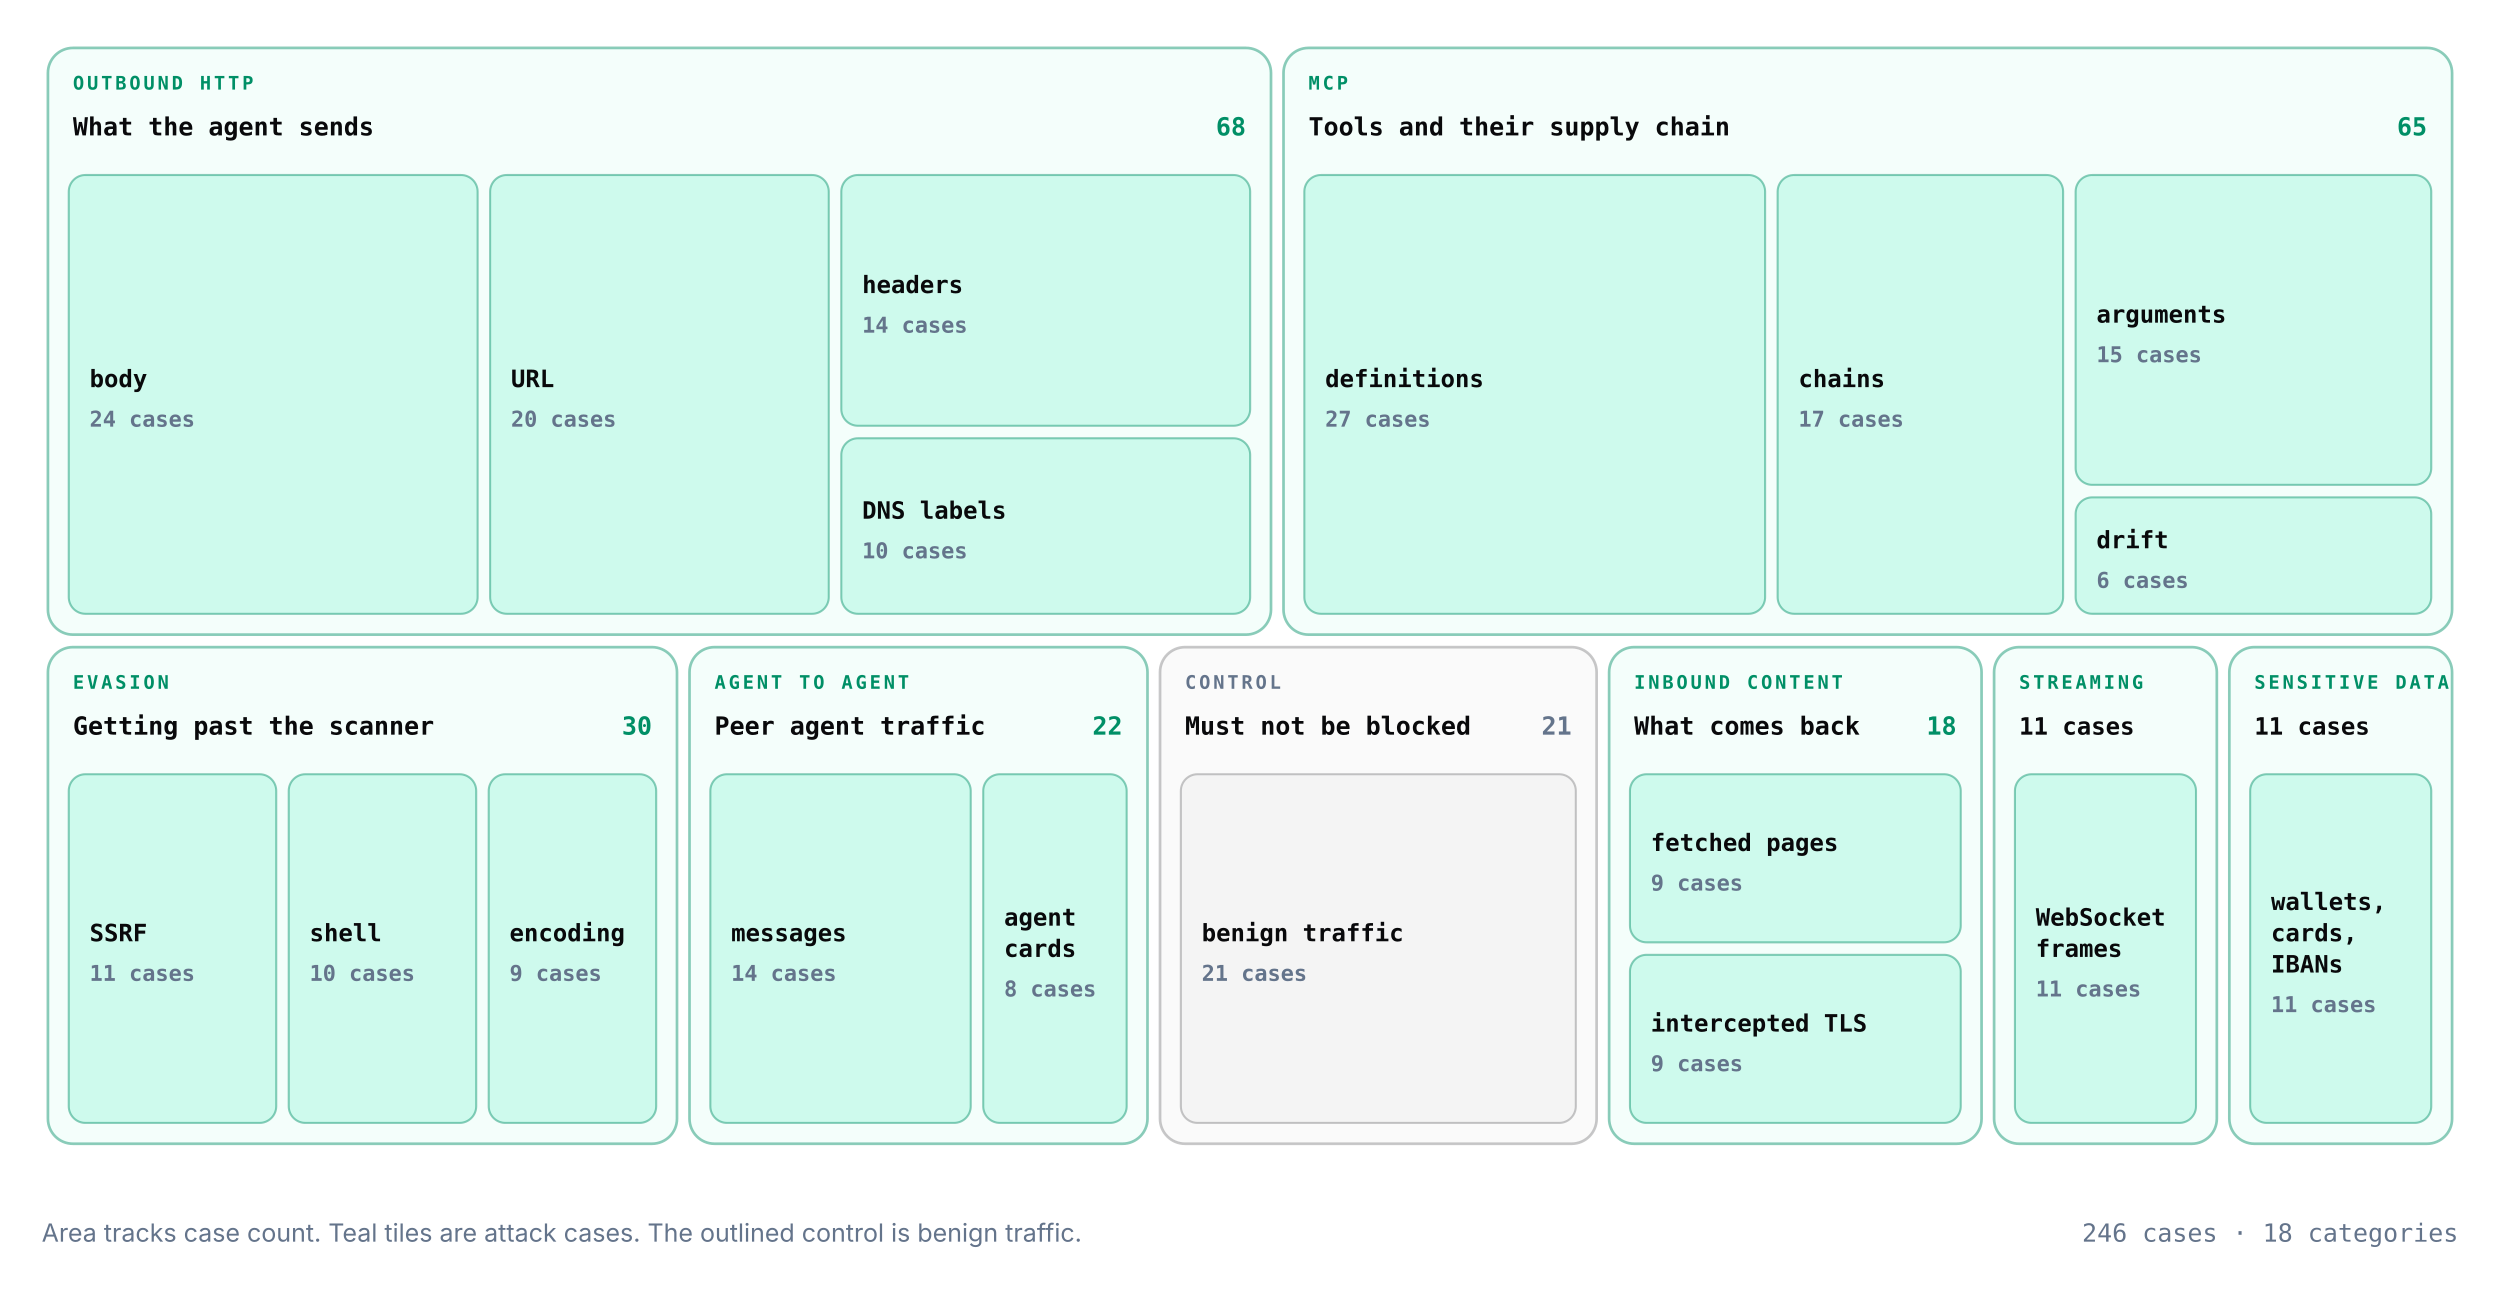
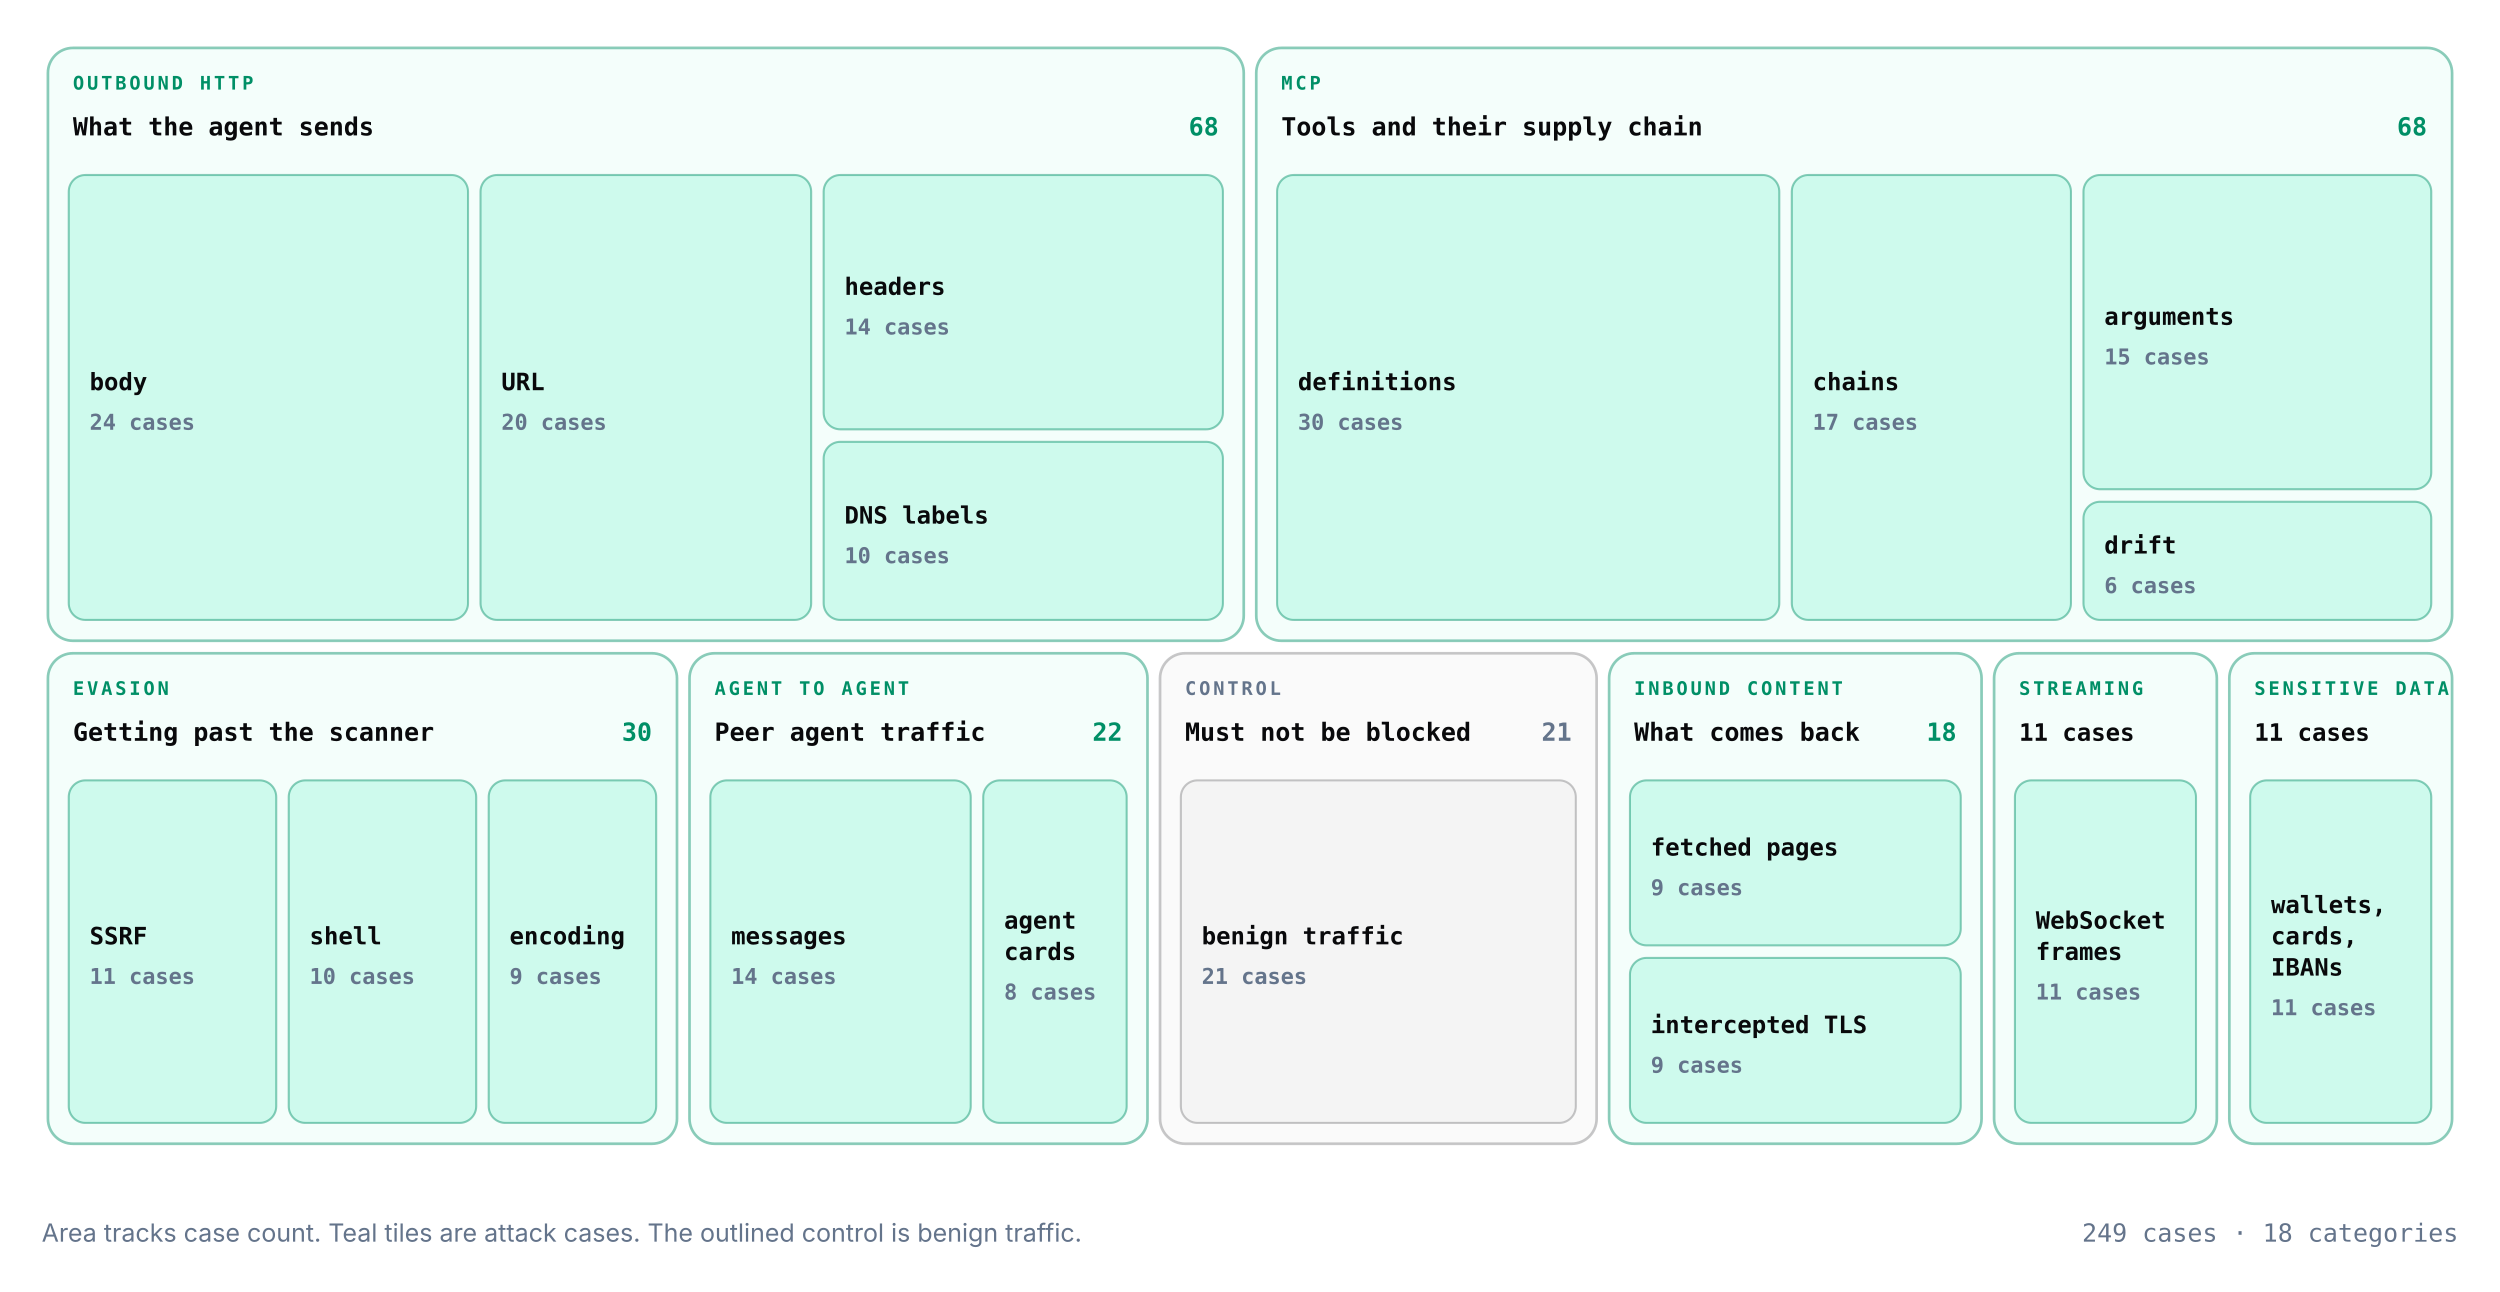
- <svg xmlns="http://www.w3.org/2000/svg" width="1200" height="620" viewBox="0 0 1200 620" role="img" aria-label="The corpus as a treemap where area is case count. Groups by attacked surface: What the agent sends 68 cases, What comes back 18 cases, Tools and their supply chain 65 cases, Peer agent traffic 22 cases, Long-lived connections 11 cases, Getting past the scanner 30 cases, High-value payloads 11 cases, Must not be blocked 21 cases. The benign control group is outlined because it is scored on the false-positive axis.">
-   <rect x="23" y="23" width="587.08" height="281.63" rx="12" fill="#00e5a0" fill-opacity="0.045" stroke="#008f66" stroke-opacity="0.45" stroke-width="1.3" data-role="coverage-group" data-group="outbound http" data-count="68" />
-   <rect x="33" y="84" width="196.26" height="210.63" rx="8" fill="#00e5a0" fill-opacity="0.16" stroke="#008f66" stroke-opacity="0.45" stroke-width="1" data-role="coverage-category" data-category="request_body" data-count="24" />
-   <text x="43" y="185.81" font-family="'JetBrains Mono', 'JetBrainsMono Nerd Font', 'Fira Code', ui-monospace, SFMono-Regular, Menlo, monospace" font-size="11.5" fill="#09090b" font-weight="650">body</text>
-   <text x="43" y="204.81" font-family="'JetBrains Mono', 'JetBrainsMono Nerd Font', 'Fira Code', ui-monospace, SFMono-Regular, Menlo, monospace" font-size="10.5" fill="#64748b" font-weight="600">24 cases</text>
-   <rect x="235.26" y="84" width="162.55" height="210.63" rx="8" fill="#00e5a0" fill-opacity="0.16" stroke="#008f66" stroke-opacity="0.45" stroke-width="1" data-role="coverage-category" data-category="url" data-count="20" />
-   <text x="245.26" y="185.81" font-family="'JetBrains Mono', 'JetBrainsMono Nerd Font', 'Fira Code', ui-monospace, SFMono-Regular, Menlo, monospace" font-size="11.5" fill="#09090b" font-weight="650">URL</text>
-   <text x="245.26" y="204.81" font-family="'JetBrains Mono', 'JetBrainsMono Nerd Font', 'Fira Code', ui-monospace, SFMono-Regular, Menlo, monospace" font-size="10.5" fill="#64748b" font-weight="600">20 cases</text>
-   <rect x="403.82" y="84" width="196.26" height="120.37" rx="8" fill="#00e5a0" fill-opacity="0.16" stroke="#008f66" stroke-opacity="0.45" stroke-width="1" data-role="coverage-category" data-category="headers" data-count="14" />
-   <text x="413.82" y="140.68" font-family="'JetBrains Mono', 'JetBrainsMono Nerd Font', 'Fira Code', ui-monospace, SFMono-Regular, Menlo, monospace" font-size="11.5" fill="#09090b" font-weight="650">headers</text>
-   <text x="413.82" y="159.68" font-family="'JetBrains Mono', 'JetBrainsMono Nerd Font', 'Fira Code', ui-monospace, SFMono-Regular, Menlo, monospace" font-size="10.5" fill="#64748b" font-weight="600">14 cases</text>
-   <rect x="403.82" y="210.37" width="196.26" height="84.26" rx="8" fill="#00e5a0" fill-opacity="0.16" stroke="#008f66" stroke-opacity="0.45" stroke-width="1" data-role="coverage-category" data-category="hostname_exfiltration" data-count="10" />
-   <text x="413.82" y="249" font-family="'JetBrains Mono', 'JetBrainsMono Nerd Font', 'Fira Code', ui-monospace, SFMono-Regular, Menlo, monospace" font-size="11.5" fill="#09090b" font-weight="650">DNS labels</text>
-   <text x="413.82" y="268" font-family="'JetBrains Mono', 'JetBrainsMono Nerd Font', 'Fira Code', ui-monospace, SFMono-Regular, Menlo, monospace" font-size="10.5" fill="#64748b" font-weight="600">10 cases</text>
+ <svg xmlns="http://www.w3.org/2000/svg" width="1200" height="620" viewBox="0 0 1200 620" role="img" aria-label="The corpus as a treemap where area is case count. Groups by attacked surface: What the agent sends 68 cases, What comes back 18 cases, Tools and their supply chain 68 cases, Peer agent traffic 22 cases, Long-lived connections 11 cases, Getting past the scanner 30 cases, High-value payloads 11 cases, Must not be blocked 21 cases. The benign control group is outlined because it is scored on the false-positive axis.">
+   <rect x="23" y="23" width="574" height="284.57" rx="12" fill="#00e5a0" fill-opacity="0.045" stroke="#008f66" stroke-opacity="0.45" stroke-width="1.3" data-role="coverage-group" data-group="outbound http" data-count="68" />
+   <rect x="33" y="84" width="191.65" height="213.57" rx="8" fill="#00e5a0" fill-opacity="0.16" stroke="#008f66" stroke-opacity="0.45" stroke-width="1" data-role="coverage-category" data-category="request_body" data-count="24" />
+   <text x="43" y="187.29" font-family="'JetBrains Mono', 'JetBrainsMono Nerd Font', 'Fira Code', ui-monospace, SFMono-Regular, Menlo, monospace" font-size="11.5" fill="#09090b" font-weight="650">body</text>
+   <text x="43" y="206.29" font-family="'JetBrains Mono', 'JetBrainsMono Nerd Font', 'Fira Code', ui-monospace, SFMono-Regular, Menlo, monospace" font-size="10.5" fill="#64748b" font-weight="600">24 cases</text>
+   <rect x="230.65" y="84" width="158.71" height="213.57" rx="8" fill="#00e5a0" fill-opacity="0.16" stroke="#008f66" stroke-opacity="0.45" stroke-width="1" data-role="coverage-category" data-category="url" data-count="20" />
+   <text x="240.65" y="187.29" font-family="'JetBrains Mono', 'JetBrainsMono Nerd Font', 'Fira Code', ui-monospace, SFMono-Regular, Menlo, monospace" font-size="11.5" fill="#09090b" font-weight="650">URL</text>
+   <text x="240.65" y="206.29" font-family="'JetBrains Mono', 'JetBrainsMono Nerd Font', 'Fira Code', ui-monospace, SFMono-Regular, Menlo, monospace" font-size="10.5" fill="#64748b" font-weight="600">20 cases</text>
+   <rect x="395.35" y="84" width="191.65" height="122.08" rx="8" fill="#00e5a0" fill-opacity="0.16" stroke="#008f66" stroke-opacity="0.45" stroke-width="1" data-role="coverage-category" data-category="headers" data-count="14" />
+   <text x="405.35" y="141.54" font-family="'JetBrains Mono', 'JetBrainsMono Nerd Font', 'Fira Code', ui-monospace, SFMono-Regular, Menlo, monospace" font-size="11.5" fill="#09090b" font-weight="650">headers</text>
+   <text x="405.35" y="160.54" font-family="'JetBrains Mono', 'JetBrainsMono Nerd Font', 'Fira Code', ui-monospace, SFMono-Regular, Menlo, monospace" font-size="10.5" fill="#64748b" font-weight="600">14 cases</text>
+   <rect x="395.35" y="212.08" width="191.65" height="85.49" rx="8" fill="#00e5a0" fill-opacity="0.16" stroke="#008f66" stroke-opacity="0.45" stroke-width="1" data-role="coverage-category" data-category="hostname_exfiltration" data-count="10" />
+   <text x="405.35" y="251.33" font-family="'JetBrains Mono', 'JetBrainsMono Nerd Font', 'Fira Code', ui-monospace, SFMono-Regular, Menlo, monospace" font-size="11.5" fill="#09090b" font-weight="650">DNS labels</text>
+   <text x="405.35" y="270.33" font-family="'JetBrains Mono', 'JetBrainsMono Nerd Font', 'Fira Code', ui-monospace, SFMono-Regular, Menlo, monospace" font-size="10.5" fill="#64748b" font-weight="600">10 cases</text>
  <text x="35" y="43" font-family="'JetBrains Mono', 'JetBrainsMono Nerd Font', 'Fira Code', ui-monospace, SFMono-Regular, Menlo, monospace" font-size="9" fill="#008f66" font-weight="600" letter-spacing="0.15em">OUTBOUND HTTP</text>
  <text x="35" y="65" font-family="'JetBrains Mono', 'JetBrainsMono Nerd Font', 'Fira Code', ui-monospace, SFMono-Regular, Menlo, monospace" font-size="12" fill="#09090b" font-weight="700">What the agent sends</text>
-   <text x="598.08" y="65" font-family="'JetBrains Mono', 'JetBrainsMono Nerd Font', 'Fira Code', ui-monospace, SFMono-Regular, Menlo, monospace" font-size="12" fill="#008f66" font-weight="700" text-anchor="end">68</text>
-   <rect x="616.08" y="23" width="560.92" height="281.63" rx="12" fill="#00e5a0" fill-opacity="0.045" stroke="#008f66" stroke-opacity="0.45" stroke-width="1.3" data-role="coverage-group" data-group="mcp" data-count="65" />
-   <rect x="626.08" y="84" width="221.18" height="210.63" rx="8" fill="#00e5a0" fill-opacity="0.16" stroke="#008f66" stroke-opacity="0.45" stroke-width="1" data-role="coverage-category" data-category="mcp_tool" data-count="27" />
-   <text x="636.08" y="185.81" font-family="'JetBrains Mono', 'JetBrainsMono Nerd Font', 'Fira Code', ui-monospace, SFMono-Regular, Menlo, monospace" font-size="11.5" fill="#09090b" font-weight="650">definitions</text>
-   <text x="636.08" y="204.81" font-family="'JetBrains Mono', 'JetBrainsMono Nerd Font', 'Fira Code', ui-monospace, SFMono-Regular, Menlo, monospace" font-size="10.5" fill="#64748b" font-weight="600">27 cases</text>
-   <rect x="853.26" y="84" width="137.04" height="210.63" rx="8" fill="#00e5a0" fill-opacity="0.16" stroke="#008f66" stroke-opacity="0.45" stroke-width="1" data-role="coverage-category" data-category="mcp_chain" data-count="17" />
-   <text x="863.26" y="185.81" font-family="'JetBrains Mono', 'JetBrainsMono Nerd Font', 'Fira Code', ui-monospace, SFMono-Regular, Menlo, monospace" font-size="11.5" fill="#09090b" font-weight="650">chains</text>
-   <text x="863.26" y="204.81" font-family="'JetBrains Mono', 'JetBrainsMono Nerd Font', 'Fira Code', ui-monospace, SFMono-Regular, Menlo, monospace" font-size="10.5" fill="#64748b" font-weight="600">17 cases</text>
-   <rect x="996.3" y="84" width="170.7" height="148.73" rx="8" fill="#00e5a0" fill-opacity="0.16" stroke="#008f66" stroke-opacity="0.45" stroke-width="1" data-role="coverage-category" data-category="mcp_input" data-count="15" />
-   <text x="1006.3" y="154.87" font-family="'JetBrains Mono', 'JetBrainsMono Nerd Font', 'Fira Code', ui-monospace, SFMono-Regular, Menlo, monospace" font-size="11.5" fill="#09090b" font-weight="650">arguments</text>
-   <text x="1006.3" y="173.87" font-family="'JetBrains Mono', 'JetBrainsMono Nerd Font', 'Fira Code', ui-monospace, SFMono-Regular, Menlo, monospace" font-size="10.5" fill="#64748b" font-weight="600">15 cases</text>
-   <rect x="996.3" y="238.73" width="170.7" height="55.89" rx="8" fill="#00e5a0" fill-opacity="0.16" stroke="#008f66" stroke-opacity="0.45" stroke-width="1" data-role="coverage-category" data-category="mcp_drift" data-count="6" />
-   <text x="1006.3" y="263.18" font-family="'JetBrains Mono', 'JetBrainsMono Nerd Font', 'Fira Code', ui-monospace, SFMono-Regular, Menlo, monospace" font-size="11.5" fill="#09090b" font-weight="650">drift</text>
-   <text x="1006.3" y="282.18" font-family="'JetBrains Mono', 'JetBrainsMono Nerd Font', 'Fira Code', ui-monospace, SFMono-Regular, Menlo, monospace" font-size="10.5" fill="#64748b" font-weight="600">6 cases</text>
-   <text x="628.08" y="43" font-family="'JetBrains Mono', 'JetBrainsMono Nerd Font', 'Fira Code', ui-monospace, SFMono-Regular, Menlo, monospace" font-size="9" fill="#008f66" font-weight="600" letter-spacing="0.15em">MCP</text>
-   <text x="628.08" y="65" font-family="'JetBrains Mono', 'JetBrainsMono Nerd Font', 'Fira Code', ui-monospace, SFMono-Regular, Menlo, monospace" font-size="12" fill="#09090b" font-weight="700">Tools and their supply chain</text>
-   <text x="1165" y="65" font-family="'JetBrains Mono', 'JetBrainsMono Nerd Font', 'Fira Code', ui-monospace, SFMono-Regular, Menlo, monospace" font-size="12" fill="#008f66" font-weight="700" text-anchor="end">65</text>
-   <rect x="23" y="310.63" width="301.96" height="238.37" rx="12" fill="#00e5a0" fill-opacity="0.045" stroke="#008f66" stroke-opacity="0.45" stroke-width="1.3" data-role="coverage-group" data-group="evasion" data-count="30" />
-   <rect x="33" y="371.63" width="99.59" height="167.37" rx="8" fill="#00e5a0" fill-opacity="0.16" stroke="#008f66" stroke-opacity="0.45" stroke-width="1" data-role="coverage-category" data-category="ssrf_bypass" data-count="11" />
-   <text x="43" y="451.81" font-family="'JetBrains Mono', 'JetBrainsMono Nerd Font', 'Fira Code', ui-monospace, SFMono-Regular, Menlo, monospace" font-size="11.5" fill="#09090b" font-weight="650">SSRF</text>
-   <text x="43" y="470.81" font-family="'JetBrains Mono', 'JetBrainsMono Nerd Font', 'Fira Code', ui-monospace, SFMono-Regular, Menlo, monospace" font-size="10.5" fill="#64748b" font-weight="600">11 cases</text>
-   <rect x="138.59" y="371.63" width="89.99" height="167.37" rx="8" fill="#00e5a0" fill-opacity="0.16" stroke="#008f66" stroke-opacity="0.45" stroke-width="1" data-role="coverage-category" data-category="shell_obfuscation" data-count="10" />
-   <text x="148.59" y="451.81" font-family="'JetBrains Mono', 'JetBrainsMono Nerd Font', 'Fira Code', ui-monospace, SFMono-Regular, Menlo, monospace" font-size="11.5" fill="#09090b" font-weight="650">shell</text>
-   <text x="148.59" y="470.81" font-family="'JetBrains Mono', 'JetBrainsMono Nerd Font', 'Fira Code', ui-monospace, SFMono-Regular, Menlo, monospace" font-size="10.5" fill="#64748b" font-weight="600">10 cases</text>
-   <rect x="234.58" y="371.63" width="80.39" height="167.37" rx="8" fill="#00e5a0" fill-opacity="0.16" stroke="#008f66" stroke-opacity="0.45" stroke-width="1" data-role="coverage-category" data-category="encoding_evasion" data-count="9" />
-   <text x="244.58" y="451.81" font-family="'JetBrains Mono', 'JetBrainsMono Nerd Font', 'Fira Code', ui-monospace, SFMono-Regular, Menlo, monospace" font-size="11.5" fill="#09090b" font-weight="650">encoding</text>
-   <text x="244.58" y="470.81" font-family="'JetBrains Mono', 'JetBrainsMono Nerd Font', 'Fira Code', ui-monospace, SFMono-Regular, Menlo, monospace" font-size="10.5" fill="#64748b" font-weight="600">9 cases</text>
-   <text x="35" y="330.63" font-family="'JetBrains Mono', 'JetBrainsMono Nerd Font', 'Fira Code', ui-monospace, SFMono-Regular, Menlo, monospace" font-size="9" fill="#008f66" font-weight="600" letter-spacing="0.15em">EVASION</text>
-   <text x="35" y="352.63" font-family="'JetBrains Mono', 'JetBrainsMono Nerd Font', 'Fira Code', ui-monospace, SFMono-Regular, Menlo, monospace" font-size="12" fill="#09090b" font-weight="700">Getting past the scanner</text>
-   <text x="312.96" y="352.63" font-family="'JetBrains Mono', 'JetBrainsMono Nerd Font', 'Fira Code', ui-monospace, SFMono-Regular, Menlo, monospace" font-size="12" fill="#008f66" font-weight="700" text-anchor="end">30</text>
-   <rect x="330.96" y="310.63" width="219.84" height="238.37" rx="12" fill="#00e5a0" fill-opacity="0.045" stroke="#008f66" stroke-opacity="0.45" stroke-width="1.3" data-role="coverage-group" data-group="agent to agent" data-count="22" />
-   <rect x="340.96" y="371.63" width="124.99" height="167.37" rx="8" fill="#00e5a0" fill-opacity="0.16" stroke="#008f66" stroke-opacity="0.45" stroke-width="1" data-role="coverage-category" data-category="a2a_message" data-count="14" />
-   <text x="350.96" y="451.81" font-family="'JetBrains Mono', 'JetBrainsMono Nerd Font', 'Fira Code', ui-monospace, SFMono-Regular, Menlo, monospace" font-size="11.5" fill="#09090b" font-weight="650">messages</text>
-   <text x="350.96" y="470.81" font-family="'JetBrains Mono', 'JetBrainsMono Nerd Font', 'Fira Code', ui-monospace, SFMono-Regular, Menlo, monospace" font-size="10.5" fill="#64748b" font-weight="600">14 cases</text>
-   <rect x="471.95" y="371.63" width="68.85" height="167.37" rx="8" fill="#00e5a0" fill-opacity="0.16" stroke="#008f66" stroke-opacity="0.45" stroke-width="1" data-role="coverage-category" data-category="a2a_agent_card" data-count="8" />
-   <text x="481.95" y="444.31" font-family="'JetBrains Mono', 'JetBrainsMono Nerd Font', 'Fira Code', ui-monospace, SFMono-Regular, Menlo, monospace" font-size="11.5" fill="#09090b" font-weight="650">agent</text>
-   <text x="481.95" y="459.31" font-family="'JetBrains Mono', 'JetBrainsMono Nerd Font', 'Fira Code', ui-monospace, SFMono-Regular, Menlo, monospace" font-size="11.5" fill="#09090b" font-weight="650">cards</text>
-   <text x="481.95" y="478.31" font-family="'JetBrains Mono', 'JetBrainsMono Nerd Font', 'Fira Code', ui-monospace, SFMono-Regular, Menlo, monospace" font-size="10.5" fill="#64748b" font-weight="600">8 cases</text>
-   <text x="342.96" y="330.63" font-family="'JetBrains Mono', 'JetBrainsMono Nerd Font', 'Fira Code', ui-monospace, SFMono-Regular, Menlo, monospace" font-size="9" fill="#008f66" font-weight="600" letter-spacing="0.15em">AGENT TO AGENT</text>
-   <text x="342.96" y="352.63" font-family="'JetBrains Mono', 'JetBrainsMono Nerd Font', 'Fira Code', ui-monospace, SFMono-Regular, Menlo, monospace" font-size="12" fill="#09090b" font-weight="700">Peer agent traffic</text>
-   <text x="538.81" y="352.63" font-family="'JetBrains Mono', 'JetBrainsMono Nerd Font', 'Fira Code', ui-monospace, SFMono-Regular, Menlo, monospace" font-size="12" fill="#008f66" font-weight="700" text-anchor="end">22</text>
-   <rect x="556.81" y="310.63" width="209.58" height="238.37" rx="12" fill="#09090b" fill-opacity="0.02" stroke="#09090b" stroke-opacity="0.22" stroke-width="1.3" data-role="coverage-group" data-group="control" data-count="21" />
-   <rect x="566.81" y="371.63" width="189.58" height="167.37" rx="8" fill="#09090b" fill-opacity="0.025" stroke="#09090b" stroke-opacity="0.22" stroke-width="1" data-role="coverage-category" data-category="false_positive" data-count="21" />
-   <text x="576.81" y="451.81" font-family="'JetBrains Mono', 'JetBrainsMono Nerd Font', 'Fira Code', ui-monospace, SFMono-Regular, Menlo, monospace" font-size="11.5" fill="#09090b" font-weight="650">benign traffic</text>
-   <text x="576.81" y="470.81" font-family="'JetBrains Mono', 'JetBrainsMono Nerd Font', 'Fira Code', ui-monospace, SFMono-Regular, Menlo, monospace" font-size="10.5" fill="#64748b" font-weight="600">21 cases</text>
-   <text x="568.81" y="330.63" font-family="'JetBrains Mono', 'JetBrainsMono Nerd Font', 'Fira Code', ui-monospace, SFMono-Regular, Menlo, monospace" font-size="9" fill="#64748b" font-weight="600" letter-spacing="0.15em">CONTROL</text>
-   <text x="568.81" y="352.63" font-family="'JetBrains Mono', 'JetBrainsMono Nerd Font', 'Fira Code', ui-monospace, SFMono-Regular, Menlo, monospace" font-size="12" fill="#09090b" font-weight="700">Must not be blocked</text>
-   <text x="754.38" y="352.63" font-family="'JetBrains Mono', 'JetBrainsMono Nerd Font', 'Fira Code', ui-monospace, SFMono-Regular, Menlo, monospace" font-size="12" fill="#64748b" font-weight="700" text-anchor="end">21</text>
-   <rect x="772.38" y="310.63" width="178.78" height="238.37" rx="12" fill="#00e5a0" fill-opacity="0.045" stroke="#008f66" stroke-opacity="0.45" stroke-width="1.3" data-role="coverage-group" data-group="inbound content" data-count="18" />
-   <rect x="782.38" y="371.63" width="158.78" height="80.69" rx="8" fill="#00e5a0" fill-opacity="0.16" stroke="#008f66" stroke-opacity="0.45" stroke-width="1" data-role="coverage-category" data-category="response_fetch" data-count="9" />
-   <text x="792.38" y="408.47" font-family="'JetBrains Mono', 'JetBrainsMono Nerd Font', 'Fira Code', ui-monospace, SFMono-Regular, Menlo, monospace" font-size="11.5" fill="#09090b" font-weight="650">fetched pages</text>
-   <text x="792.38" y="427.47" font-family="'JetBrains Mono', 'JetBrainsMono Nerd Font', 'Fira Code', ui-monospace, SFMono-Regular, Menlo, monospace" font-size="10.5" fill="#64748b" font-weight="600">9 cases</text>
-   <rect x="782.38" y="458.31" width="158.78" height="80.69" rx="8" fill="#00e5a0" fill-opacity="0.16" stroke="#008f66" stroke-opacity="0.45" stroke-width="1" data-role="coverage-category" data-category="response_mitm" data-count="9" />
-   <text x="792.38" y="495.16" font-family="'JetBrains Mono', 'JetBrainsMono Nerd Font', 'Fira Code', ui-monospace, SFMono-Regular, Menlo, monospace" font-size="11.5" fill="#09090b" font-weight="650">intercepted TLS</text>
-   <text x="792.38" y="514.16" font-family="'JetBrains Mono', 'JetBrainsMono Nerd Font', 'Fira Code', ui-monospace, SFMono-Regular, Menlo, monospace" font-size="10.5" fill="#64748b" font-weight="600">9 cases</text>
-   <text x="784.38" y="330.63" font-family="'JetBrains Mono', 'JetBrainsMono Nerd Font', 'Fira Code', ui-monospace, SFMono-Regular, Menlo, monospace" font-size="9" fill="#008f66" font-weight="600" letter-spacing="0.15em">INBOUND CONTENT</text>
-   <text x="784.38" y="352.63" font-family="'JetBrains Mono', 'JetBrainsMono Nerd Font', 'Fira Code', ui-monospace, SFMono-Regular, Menlo, monospace" font-size="12" fill="#09090b" font-weight="700">What comes back</text>
-   <text x="939.16" y="352.63" font-family="'JetBrains Mono', 'JetBrainsMono Nerd Font', 'Fira Code', ui-monospace, SFMono-Regular, Menlo, monospace" font-size="12" fill="#008f66" font-weight="700" text-anchor="end">18</text>
-   <rect x="957.16" y="310.63" width="106.92" height="238.37" rx="12" fill="#00e5a0" fill-opacity="0.045" stroke="#008f66" stroke-opacity="0.45" stroke-width="1.3" data-role="coverage-group" data-group="streaming" data-count="11" />
-   <rect x="967.16" y="371.63" width="86.92" height="167.37" rx="8" fill="#00e5a0" fill-opacity="0.16" stroke="#008f66" stroke-opacity="0.45" stroke-width="1" data-role="coverage-category" data-category="websocket_dlp" data-count="11" />
-   <text x="977.16" y="444.31" font-family="'JetBrains Mono', 'JetBrainsMono Nerd Font', 'Fira Code', ui-monospace, SFMono-Regular, Menlo, monospace" font-size="11.5" fill="#09090b" font-weight="650">WebSocket</text>
-   <text x="977.16" y="459.31" font-family="'JetBrains Mono', 'JetBrainsMono Nerd Font', 'Fira Code', ui-monospace, SFMono-Regular, Menlo, monospace" font-size="11.5" fill="#09090b" font-weight="650">frames</text>
-   <text x="977.16" y="478.31" font-family="'JetBrains Mono', 'JetBrainsMono Nerd Font', 'Fira Code', ui-monospace, SFMono-Regular, Menlo, monospace" font-size="10.5" fill="#64748b" font-weight="600">11 cases</text>
-   <text x="969.16" y="330.63" font-family="'JetBrains Mono', 'JetBrainsMono Nerd Font', 'Fira Code', ui-monospace, SFMono-Regular, Menlo, monospace" font-size="9" fill="#008f66" font-weight="600" letter-spacing="0.15em">STREAMING</text>
-   <text x="969.16" y="352.63" font-family="'JetBrains Mono', 'JetBrainsMono Nerd Font', 'Fira Code', ui-monospace, SFMono-Regular, Menlo, monospace" font-size="11.5" fill="#09090b" font-weight="700">11 cases</text>
-   <rect x="1070.08" y="310.63" width="106.92" height="238.37" rx="12" fill="#00e5a0" fill-opacity="0.045" stroke="#008f66" stroke-opacity="0.45" stroke-width="1.3" data-role="coverage-group" data-group="sensitive data" data-count="11" />
-   <rect x="1080.08" y="371.63" width="86.92" height="167.37" rx="8" fill="#00e5a0" fill-opacity="0.16" stroke="#008f66" stroke-opacity="0.45" stroke-width="1" data-role="coverage-category" data-category="crypto_financial" data-count="11" />
-   <text x="1090.08" y="436.81" font-family="'JetBrains Mono', 'JetBrainsMono Nerd Font', 'Fira Code', ui-monospace, SFMono-Regular, Menlo, monospace" font-size="11.5" fill="#09090b" font-weight="650">wallets,</text>
-   <text x="1090.08" y="451.81" font-family="'JetBrains Mono', 'JetBrainsMono Nerd Font', 'Fira Code', ui-monospace, SFMono-Regular, Menlo, monospace" font-size="11.5" fill="#09090b" font-weight="650">cards,</text>
-   <text x="1090.08" y="466.81" font-family="'JetBrains Mono', 'JetBrainsMono Nerd Font', 'Fira Code', ui-monospace, SFMono-Regular, Menlo, monospace" font-size="11.5" fill="#09090b" font-weight="650">IBANs</text>
-   <text x="1090.08" y="485.81" font-family="'JetBrains Mono', 'JetBrainsMono Nerd Font', 'Fira Code', ui-monospace, SFMono-Regular, Menlo, monospace" font-size="10.5" fill="#64748b" font-weight="600">11 cases</text>
-   <text x="1082.08" y="330.63" font-family="'JetBrains Mono', 'JetBrainsMono Nerd Font', 'Fira Code', ui-monospace, SFMono-Regular, Menlo, monospace" font-size="9" fill="#008f66" font-weight="600" letter-spacing="0.15em">SENSITIVE DATA</text>
-   <text x="1082.08" y="352.63" font-family="'JetBrains Mono', 'JetBrainsMono Nerd Font', 'Fira Code', ui-monospace, SFMono-Regular, Menlo, monospace" font-size="11.5" fill="#09090b" font-weight="700">11 cases</text>
+   <text x="585" y="65" font-family="'JetBrains Mono', 'JetBrainsMono Nerd Font', 'Fira Code', ui-monospace, SFMono-Regular, Menlo, monospace" font-size="12" fill="#008f66" font-weight="700" text-anchor="end">68</text>
+   <rect x="603" y="23" width="574" height="284.57" rx="12" fill="#00e5a0" fill-opacity="0.045" stroke="#008f66" stroke-opacity="0.45" stroke-width="1.3" data-role="coverage-group" data-group="mcp" data-count="68" />
+   <rect x="613" y="84" width="241.06" height="213.57" rx="8" fill="#00e5a0" fill-opacity="0.16" stroke="#008f66" stroke-opacity="0.45" stroke-width="1" data-role="coverage-category" data-category="mcp_tool" data-count="30" />
+   <text x="623" y="187.29" font-family="'JetBrains Mono', 'JetBrainsMono Nerd Font', 'Fira Code', ui-monospace, SFMono-Regular, Menlo, monospace" font-size="11.5" fill="#09090b" font-weight="650">definitions</text>
+   <text x="623" y="206.29" font-family="'JetBrains Mono', 'JetBrainsMono Nerd Font', 'Fira Code', ui-monospace, SFMono-Regular, Menlo, monospace" font-size="10.5" fill="#64748b" font-weight="600">30 cases</text>
+   <rect x="860.06" y="84" width="134" height="213.57" rx="8" fill="#00e5a0" fill-opacity="0.16" stroke="#008f66" stroke-opacity="0.45" stroke-width="1" data-role="coverage-category" data-category="mcp_chain" data-count="17" />
+   <text x="870.06" y="187.29" font-family="'JetBrains Mono', 'JetBrainsMono Nerd Font', 'Fira Code', ui-monospace, SFMono-Regular, Menlo, monospace" font-size="11.5" fill="#09090b" font-weight="650">chains</text>
+   <text x="870.06" y="206.29" font-family="'JetBrains Mono', 'JetBrainsMono Nerd Font', 'Fira Code', ui-monospace, SFMono-Regular, Menlo, monospace" font-size="10.5" fill="#64748b" font-weight="600">17 cases</text>
+   <rect x="1000.06" y="84" width="166.94" height="150.84" rx="8" fill="#00e5a0" fill-opacity="0.16" stroke="#008f66" stroke-opacity="0.45" stroke-width="1" data-role="coverage-category" data-category="mcp_input" data-count="15" />
+   <text x="1010.06" y="155.92" font-family="'JetBrains Mono', 'JetBrainsMono Nerd Font', 'Fira Code', ui-monospace, SFMono-Regular, Menlo, monospace" font-size="11.5" fill="#09090b" font-weight="650">arguments</text>
+   <text x="1010.06" y="174.92" font-family="'JetBrains Mono', 'JetBrainsMono Nerd Font', 'Fira Code', ui-monospace, SFMono-Regular, Menlo, monospace" font-size="10.5" fill="#64748b" font-weight="600">15 cases</text>
+   <rect x="1000.06" y="240.84" width="166.94" height="56.73" rx="8" fill="#00e5a0" fill-opacity="0.16" stroke="#008f66" stroke-opacity="0.45" stroke-width="1" data-role="coverage-category" data-category="mcp_drift" data-count="6" />
+   <text x="1010.06" y="265.7" font-family="'JetBrains Mono', 'JetBrainsMono Nerd Font', 'Fira Code', ui-monospace, SFMono-Regular, Menlo, monospace" font-size="11.5" fill="#09090b" font-weight="650">drift</text>
+   <text x="1010.06" y="284.7" font-family="'JetBrains Mono', 'JetBrainsMono Nerd Font', 'Fira Code', ui-monospace, SFMono-Regular, Menlo, monospace" font-size="10.5" fill="#64748b" font-weight="600">6 cases</text>
+   <text x="615" y="43" font-family="'JetBrains Mono', 'JetBrainsMono Nerd Font', 'Fira Code', ui-monospace, SFMono-Regular, Menlo, monospace" font-size="9" fill="#008f66" font-weight="600" letter-spacing="0.15em">MCP</text>
+   <text x="615" y="65" font-family="'JetBrains Mono', 'JetBrainsMono Nerd Font', 'Fira Code', ui-monospace, SFMono-Regular, Menlo, monospace" font-size="12" fill="#09090b" font-weight="700">Tools and their supply chain</text>
+   <text x="1165" y="65" font-family="'JetBrains Mono', 'JetBrainsMono Nerd Font', 'Fira Code', ui-monospace, SFMono-Regular, Menlo, monospace" font-size="12" fill="#008f66" font-weight="700" text-anchor="end">68</text>
+   <rect x="23" y="313.57" width="301.96" height="235.43" rx="12" fill="#00e5a0" fill-opacity="0.045" stroke="#008f66" stroke-opacity="0.45" stroke-width="1.3" data-role="coverage-group" data-group="evasion" data-count="30" />
+   <rect x="33" y="374.57" width="99.59" height="164.43" rx="8" fill="#00e5a0" fill-opacity="0.16" stroke="#008f66" stroke-opacity="0.45" stroke-width="1" data-role="coverage-category" data-category="ssrf_bypass" data-count="11" />
+   <text x="43" y="453.29" font-family="'JetBrains Mono', 'JetBrainsMono Nerd Font', 'Fira Code', ui-monospace, SFMono-Regular, Menlo, monospace" font-size="11.5" fill="#09090b" font-weight="650">SSRF</text>
+   <text x="43" y="472.29" font-family="'JetBrains Mono', 'JetBrainsMono Nerd Font', 'Fira Code', ui-monospace, SFMono-Regular, Menlo, monospace" font-size="10.5" fill="#64748b" font-weight="600">11 cases</text>
+   <rect x="138.59" y="374.57" width="89.99" height="164.43" rx="8" fill="#00e5a0" fill-opacity="0.16" stroke="#008f66" stroke-opacity="0.45" stroke-width="1" data-role="coverage-category" data-category="shell_obfuscation" data-count="10" />
+   <text x="148.59" y="453.29" font-family="'JetBrains Mono', 'JetBrainsMono Nerd Font', 'Fira Code', ui-monospace, SFMono-Regular, Menlo, monospace" font-size="11.5" fill="#09090b" font-weight="650">shell</text>
+   <text x="148.59" y="472.29" font-family="'JetBrains Mono', 'JetBrainsMono Nerd Font', 'Fira Code', ui-monospace, SFMono-Regular, Menlo, monospace" font-size="10.5" fill="#64748b" font-weight="600">10 cases</text>
+   <rect x="234.58" y="374.57" width="80.39" height="164.43" rx="8" fill="#00e5a0" fill-opacity="0.16" stroke="#008f66" stroke-opacity="0.45" stroke-width="1" data-role="coverage-category" data-category="encoding_evasion" data-count="9" />
+   <text x="244.58" y="453.29" font-family="'JetBrains Mono', 'JetBrainsMono Nerd Font', 'Fira Code', ui-monospace, SFMono-Regular, Menlo, monospace" font-size="11.5" fill="#09090b" font-weight="650">encoding</text>
+   <text x="244.58" y="472.29" font-family="'JetBrains Mono', 'JetBrainsMono Nerd Font', 'Fira Code', ui-monospace, SFMono-Regular, Menlo, monospace" font-size="10.5" fill="#64748b" font-weight="600">9 cases</text>
+   <text x="35" y="333.57" font-family="'JetBrains Mono', 'JetBrainsMono Nerd Font', 'Fira Code', ui-monospace, SFMono-Regular, Menlo, monospace" font-size="9" fill="#008f66" font-weight="600" letter-spacing="0.15em">EVASION</text>
+   <text x="35" y="355.57" font-family="'JetBrains Mono', 'JetBrainsMono Nerd Font', 'Fira Code', ui-monospace, SFMono-Regular, Menlo, monospace" font-size="12" fill="#09090b" font-weight="700">Getting past the scanner</text>
+   <text x="312.96" y="355.57" font-family="'JetBrains Mono', 'JetBrainsMono Nerd Font', 'Fira Code', ui-monospace, SFMono-Regular, Menlo, monospace" font-size="12" fill="#008f66" font-weight="700" text-anchor="end">30</text>
+   <rect x="330.96" y="313.57" width="219.84" height="235.43" rx="12" fill="#00e5a0" fill-opacity="0.045" stroke="#008f66" stroke-opacity="0.45" stroke-width="1.3" data-role="coverage-group" data-group="agent to agent" data-count="22" />
+   <rect x="340.96" y="374.57" width="124.99" height="164.43" rx="8" fill="#00e5a0" fill-opacity="0.16" stroke="#008f66" stroke-opacity="0.45" stroke-width="1" data-role="coverage-category" data-category="a2a_message" data-count="14" />
+   <text x="350.96" y="453.29" font-family="'JetBrains Mono', 'JetBrainsMono Nerd Font', 'Fira Code', ui-monospace, SFMono-Regular, Menlo, monospace" font-size="11.5" fill="#09090b" font-weight="650">messages</text>
+   <text x="350.96" y="472.29" font-family="'JetBrains Mono', 'JetBrainsMono Nerd Font', 'Fira Code', ui-monospace, SFMono-Regular, Menlo, monospace" font-size="10.5" fill="#64748b" font-weight="600">14 cases</text>
+   <rect x="471.95" y="374.57" width="68.85" height="164.43" rx="8" fill="#00e5a0" fill-opacity="0.16" stroke="#008f66" stroke-opacity="0.45" stroke-width="1" data-role="coverage-category" data-category="a2a_agent_card" data-count="8" />
+   <text x="481.95" y="445.79" font-family="'JetBrains Mono', 'JetBrainsMono Nerd Font', 'Fira Code', ui-monospace, SFMono-Regular, Menlo, monospace" font-size="11.5" fill="#09090b" font-weight="650">agent</text>
+   <text x="481.95" y="460.79" font-family="'JetBrains Mono', 'JetBrainsMono Nerd Font', 'Fira Code', ui-monospace, SFMono-Regular, Menlo, monospace" font-size="11.5" fill="#09090b" font-weight="650">cards</text>
+   <text x="481.95" y="479.79" font-family="'JetBrains Mono', 'JetBrainsMono Nerd Font', 'Fira Code', ui-monospace, SFMono-Regular, Menlo, monospace" font-size="10.5" fill="#64748b" font-weight="600">8 cases</text>
+   <text x="342.96" y="333.57" font-family="'JetBrains Mono', 'JetBrainsMono Nerd Font', 'Fira Code', ui-monospace, SFMono-Regular, Menlo, monospace" font-size="9" fill="#008f66" font-weight="600" letter-spacing="0.15em">AGENT TO AGENT</text>
+   <text x="342.96" y="355.57" font-family="'JetBrains Mono', 'JetBrainsMono Nerd Font', 'Fira Code', ui-monospace, SFMono-Regular, Menlo, monospace" font-size="12" fill="#09090b" font-weight="700">Peer agent traffic</text>
+   <text x="538.81" y="355.57" font-family="'JetBrains Mono', 'JetBrainsMono Nerd Font', 'Fira Code', ui-monospace, SFMono-Regular, Menlo, monospace" font-size="12" fill="#008f66" font-weight="700" text-anchor="end">22</text>
+   <rect x="556.81" y="313.57" width="209.58" height="235.43" rx="12" fill="#09090b" fill-opacity="0.02" stroke="#09090b" stroke-opacity="0.22" stroke-width="1.3" data-role="coverage-group" data-group="control" data-count="21" />
+   <rect x="566.81" y="374.57" width="189.58" height="164.43" rx="8" fill="#09090b" fill-opacity="0.025" stroke="#09090b" stroke-opacity="0.22" stroke-width="1" data-role="coverage-category" data-category="false_positive" data-count="21" />
+   <text x="576.81" y="453.29" font-family="'JetBrains Mono', 'JetBrainsMono Nerd Font', 'Fira Code', ui-monospace, SFMono-Regular, Menlo, monospace" font-size="11.5" fill="#09090b" font-weight="650">benign traffic</text>
+   <text x="576.81" y="472.29" font-family="'JetBrains Mono', 'JetBrainsMono Nerd Font', 'Fira Code', ui-monospace, SFMono-Regular, Menlo, monospace" font-size="10.5" fill="#64748b" font-weight="600">21 cases</text>
+   <text x="568.81" y="333.57" font-family="'JetBrains Mono', 'JetBrainsMono Nerd Font', 'Fira Code', ui-monospace, SFMono-Regular, Menlo, monospace" font-size="9" fill="#64748b" font-weight="600" letter-spacing="0.15em">CONTROL</text>
+   <text x="568.81" y="355.57" font-family="'JetBrains Mono', 'JetBrainsMono Nerd Font', 'Fira Code', ui-monospace, SFMono-Regular, Menlo, monospace" font-size="12" fill="#09090b" font-weight="700">Must not be blocked</text>
+   <text x="754.38" y="355.57" font-family="'JetBrains Mono', 'JetBrainsMono Nerd Font', 'Fira Code', ui-monospace, SFMono-Regular, Menlo, monospace" font-size="12" fill="#64748b" font-weight="700" text-anchor="end">21</text>
+   <rect x="772.38" y="313.57" width="178.78" height="235.43" rx="12" fill="#00e5a0" fill-opacity="0.045" stroke="#008f66" stroke-opacity="0.45" stroke-width="1.3" data-role="coverage-group" data-group="inbound content" data-count="18" />
+   <rect x="782.38" y="374.57" width="158.78" height="79.21" rx="8" fill="#00e5a0" fill-opacity="0.16" stroke="#008f66" stroke-opacity="0.45" stroke-width="1" data-role="coverage-category" data-category="response_fetch" data-count="9" />
+   <text x="792.38" y="410.68" font-family="'JetBrains Mono', 'JetBrainsMono Nerd Font', 'Fira Code', ui-monospace, SFMono-Regular, Menlo, monospace" font-size="11.5" fill="#09090b" font-weight="650">fetched pages</text>
+   <text x="792.38" y="429.68" font-family="'JetBrains Mono', 'JetBrainsMono Nerd Font', 'Fira Code', ui-monospace, SFMono-Regular, Menlo, monospace" font-size="10.5" fill="#64748b" font-weight="600">9 cases</text>
+   <rect x="782.38" y="459.79" width="158.78" height="79.21" rx="8" fill="#00e5a0" fill-opacity="0.16" stroke="#008f66" stroke-opacity="0.45" stroke-width="1" data-role="coverage-category" data-category="response_mitm" data-count="9" />
+   <text x="792.38" y="495.89" font-family="'JetBrains Mono', 'JetBrainsMono Nerd Font', 'Fira Code', ui-monospace, SFMono-Regular, Menlo, monospace" font-size="11.5" fill="#09090b" font-weight="650">intercepted TLS</text>
+   <text x="792.38" y="514.89" font-family="'JetBrains Mono', 'JetBrainsMono Nerd Font', 'Fira Code', ui-monospace, SFMono-Regular, Menlo, monospace" font-size="10.5" fill="#64748b" font-weight="600">9 cases</text>
+   <text x="784.38" y="333.57" font-family="'JetBrains Mono', 'JetBrainsMono Nerd Font', 'Fira Code', ui-monospace, SFMono-Regular, Menlo, monospace" font-size="9" fill="#008f66" font-weight="600" letter-spacing="0.15em">INBOUND CONTENT</text>
+   <text x="784.38" y="355.57" font-family="'JetBrains Mono', 'JetBrainsMono Nerd Font', 'Fira Code', ui-monospace, SFMono-Regular, Menlo, monospace" font-size="12" fill="#09090b" font-weight="700">What comes back</text>
+   <text x="939.16" y="355.57" font-family="'JetBrains Mono', 'JetBrainsMono Nerd Font', 'Fira Code', ui-monospace, SFMono-Regular, Menlo, monospace" font-size="12" fill="#008f66" font-weight="700" text-anchor="end">18</text>
+   <rect x="957.16" y="313.57" width="106.92" height="235.43" rx="12" fill="#00e5a0" fill-opacity="0.045" stroke="#008f66" stroke-opacity="0.45" stroke-width="1.3" data-role="coverage-group" data-group="streaming" data-count="11" />
+   <rect x="967.16" y="374.57" width="86.92" height="164.43" rx="8" fill="#00e5a0" fill-opacity="0.16" stroke="#008f66" stroke-opacity="0.45" stroke-width="1" data-role="coverage-category" data-category="websocket_dlp" data-count="11" />
+   <text x="977.16" y="445.79" font-family="'JetBrains Mono', 'JetBrainsMono Nerd Font', 'Fira Code', ui-monospace, SFMono-Regular, Menlo, monospace" font-size="11.5" fill="#09090b" font-weight="650">WebSocket</text>
+   <text x="977.16" y="460.79" font-family="'JetBrains Mono', 'JetBrainsMono Nerd Font', 'Fira Code', ui-monospace, SFMono-Regular, Menlo, monospace" font-size="11.5" fill="#09090b" font-weight="650">frames</text>
+   <text x="977.16" y="479.79" font-family="'JetBrains Mono', 'JetBrainsMono Nerd Font', 'Fira Code', ui-monospace, SFMono-Regular, Menlo, monospace" font-size="10.5" fill="#64748b" font-weight="600">11 cases</text>
+   <text x="969.16" y="333.57" font-family="'JetBrains Mono', 'JetBrainsMono Nerd Font', 'Fira Code', ui-monospace, SFMono-Regular, Menlo, monospace" font-size="9" fill="#008f66" font-weight="600" letter-spacing="0.15em">STREAMING</text>
+   <text x="969.16" y="355.57" font-family="'JetBrains Mono', 'JetBrainsMono Nerd Font', 'Fira Code', ui-monospace, SFMono-Regular, Menlo, monospace" font-size="11.5" fill="#09090b" font-weight="700">11 cases</text>
+   <rect x="1070.08" y="313.57" width="106.92" height="235.43" rx="12" fill="#00e5a0" fill-opacity="0.045" stroke="#008f66" stroke-opacity="0.45" stroke-width="1.3" data-role="coverage-group" data-group="sensitive data" data-count="11" />
+   <rect x="1080.08" y="374.57" width="86.92" height="164.43" rx="8" fill="#00e5a0" fill-opacity="0.16" stroke="#008f66" stroke-opacity="0.45" stroke-width="1" data-role="coverage-category" data-category="crypto_financial" data-count="11" />
+   <text x="1090.08" y="438.29" font-family="'JetBrains Mono', 'JetBrainsMono Nerd Font', 'Fira Code', ui-monospace, SFMono-Regular, Menlo, monospace" font-size="11.5" fill="#09090b" font-weight="650">wallets,</text>
+   <text x="1090.08" y="453.29" font-family="'JetBrains Mono', 'JetBrainsMono Nerd Font', 'Fira Code', ui-monospace, SFMono-Regular, Menlo, monospace" font-size="11.5" fill="#09090b" font-weight="650">cards,</text>
+   <text x="1090.08" y="468.29" font-family="'JetBrains Mono', 'JetBrainsMono Nerd Font', 'Fira Code', ui-monospace, SFMono-Regular, Menlo, monospace" font-size="11.5" fill="#09090b" font-weight="650">IBANs</text>
+   <text x="1090.08" y="487.29" font-family="'JetBrains Mono', 'JetBrainsMono Nerd Font', 'Fira Code', ui-monospace, SFMono-Regular, Menlo, monospace" font-size="10.5" fill="#64748b" font-weight="600">11 cases</text>
+   <text x="1082.08" y="333.57" font-family="'JetBrains Mono', 'JetBrainsMono Nerd Font', 'Fira Code', ui-monospace, SFMono-Regular, Menlo, monospace" font-size="9" fill="#008f66" font-weight="600" letter-spacing="0.15em">SENSITIVE DATA</text>
+   <text x="1082.08" y="355.57" font-family="'JetBrains Mono', 'JetBrainsMono Nerd Font', 'Fira Code', ui-monospace, SFMono-Regular, Menlo, monospace" font-size="11.5" fill="#09090b" font-weight="700">11 cases</text>
  <text x="20" y="596" font-family="Inter, system-ui, -apple-system, 'Segoe UI', Roboto, Helvetica, Arial, sans-serif" font-size="12" fill="#64748b">Area tracks case count. Teal tiles are attack cases. The outlined control is benign traffic.</text>
-   <text x="1180" y="596" font-family="'JetBrains Mono', 'JetBrainsMono Nerd Font', 'Fira Code', ui-monospace, SFMono-Regular, Menlo, monospace" font-size="12" fill="#64748b" text-anchor="end">246 cases · 18 categories</text>
+   <text x="1180" y="596" font-family="'JetBrains Mono', 'JetBrainsMono Nerd Font', 'Fira Code', ui-monospace, SFMono-Regular, Menlo, monospace" font-size="12" fill="#64748b" text-anchor="end">249 cases · 18 categories</text>
</svg>
